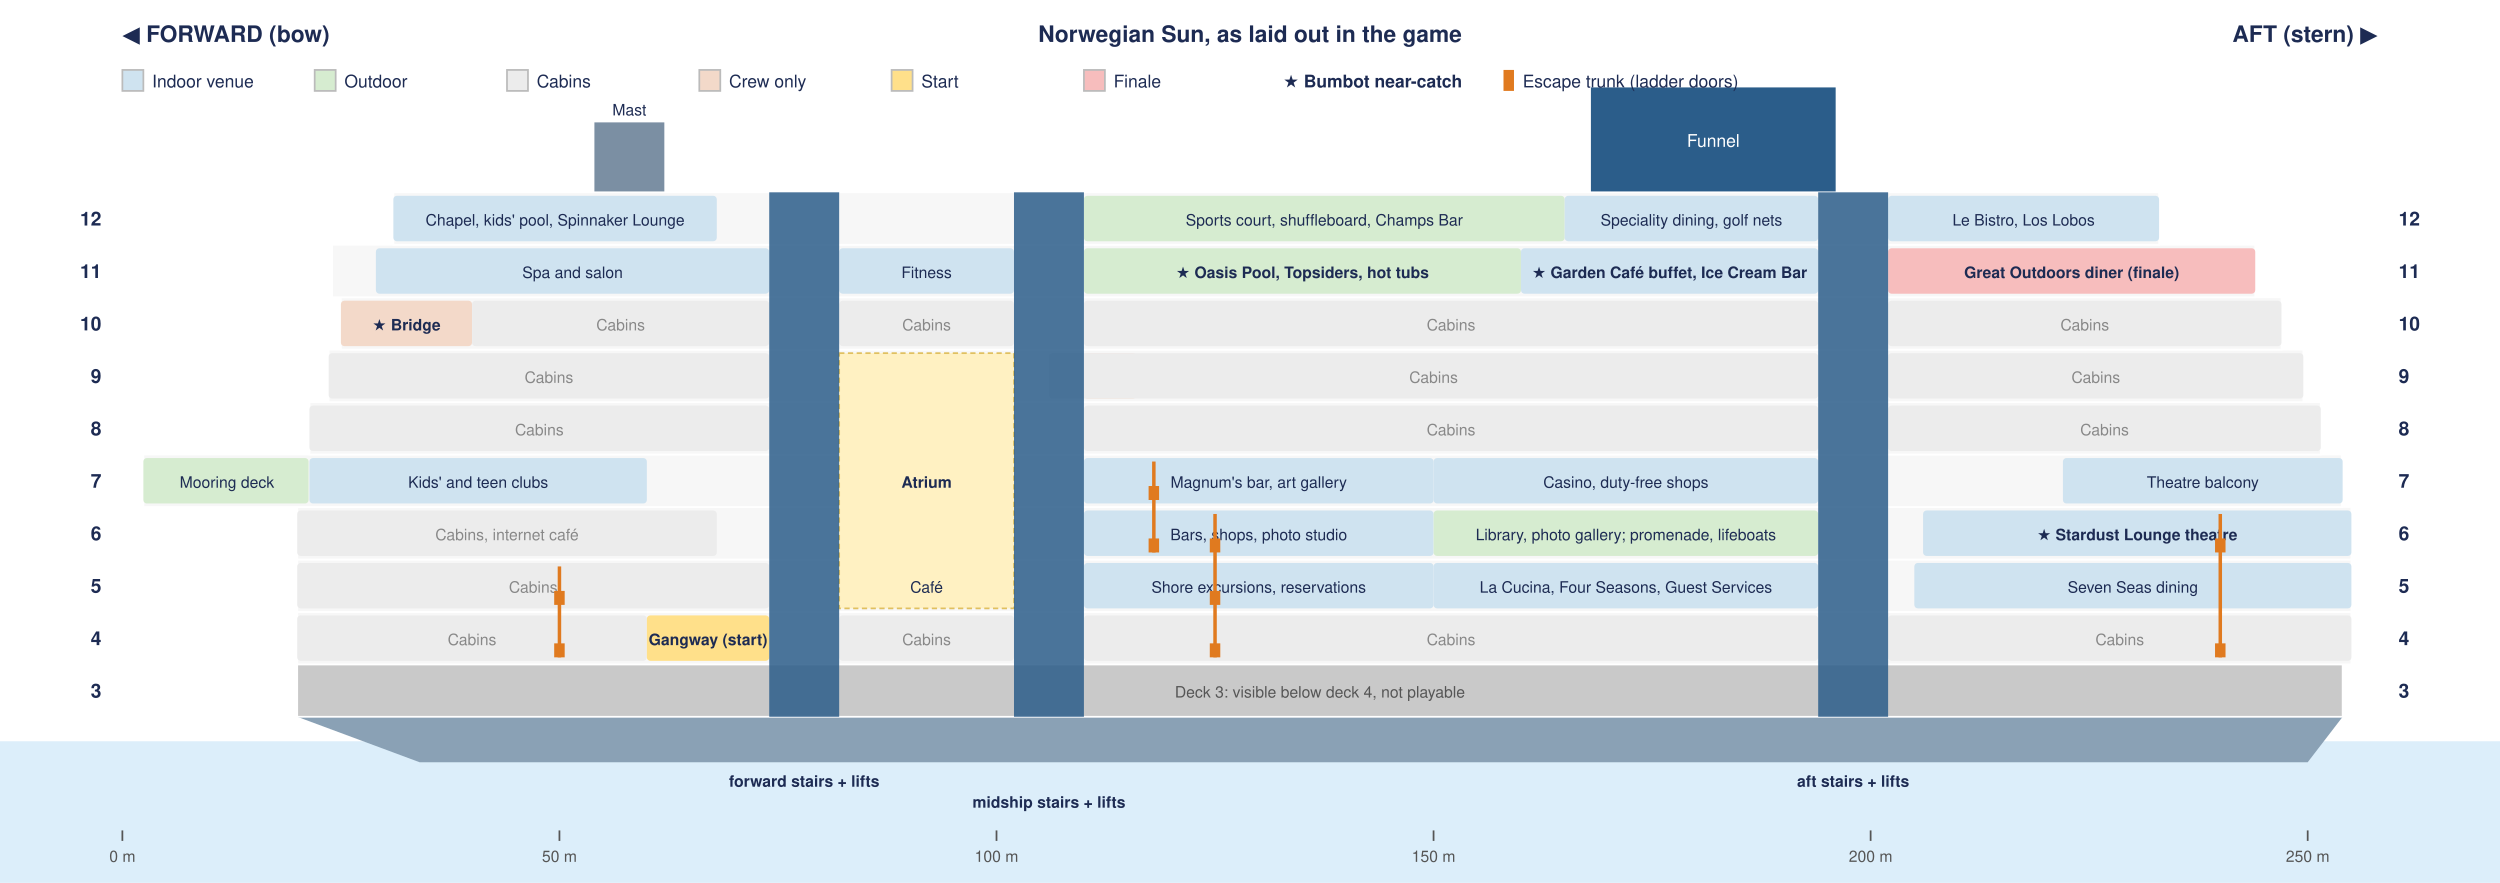
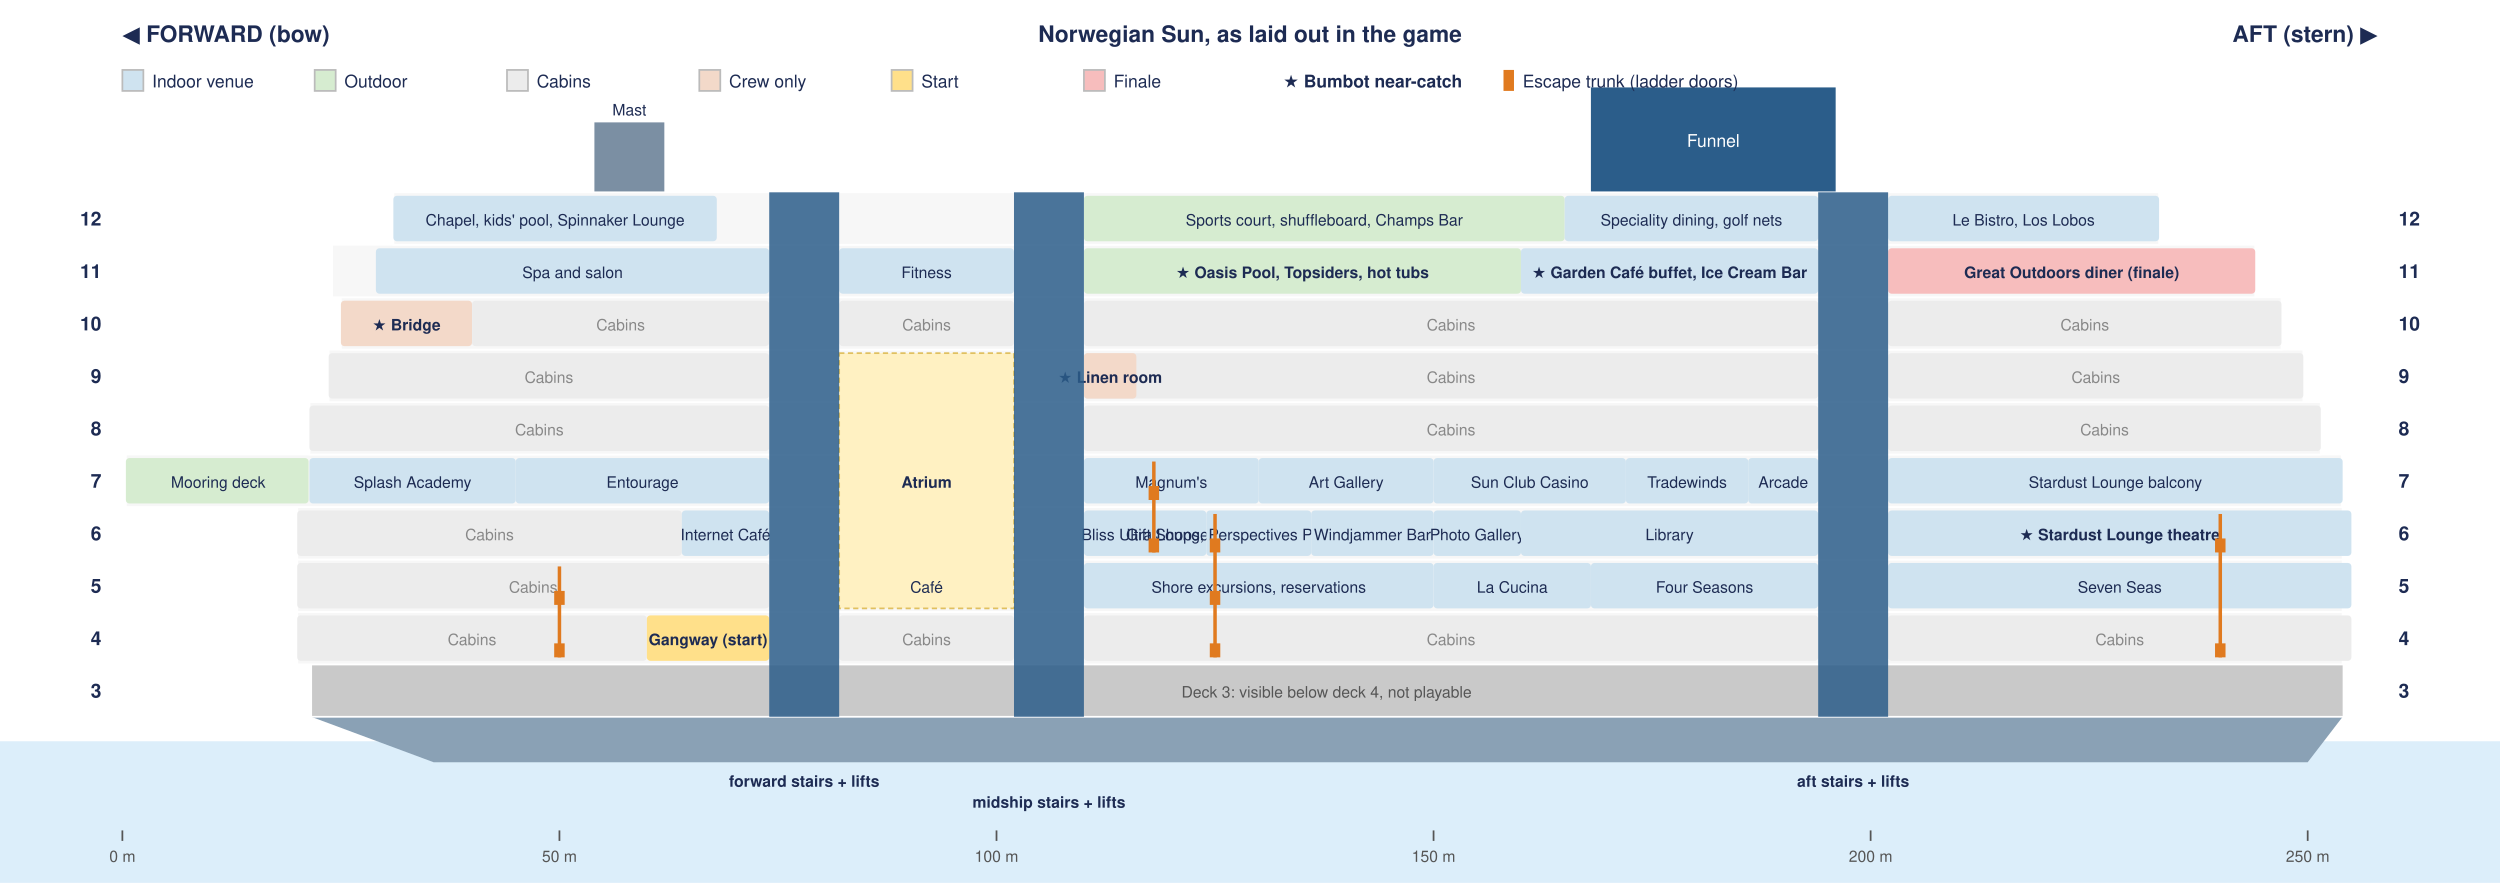
<svg xmlns="http://www.w3.org/2000/svg" width="1430" height="505" viewBox="0 0 1430 505" font-family="Helvetica, Arial, sans-serif">
  <rect width="1430" height="505" fill="#ffffff" />
  <rect x="0" y="424" width="1430" height="81" fill="#dceefa" />
-   <polygon points="170,410 1340,410 1320,436 240,436" fill="#8aa1b5" />
+   <polygon points="178,410 1340,410 1320,436 248,436" fill="#8aa1b5" />
  <rect x="910" y="50" width="140" height="60" fill="#2b5d8a" />
  <text x="980.0" y="84.0" font-size="10" text-anchor="middle" fill="#ffffff" font-weight="normal">Funnel</text>
  <rect x="340" y="70" width="40" height="40" fill="#7b8fa3" />
  <text x="360.0" y="66.0" font-size="9" text-anchor="middle" fill="#1d2b53" font-weight="normal">Mast</text>
-   <rect x="170" y="380" width="1170" height="30" fill="#c9c9c9" stroke="#ffffff" />
-   <text x="755.0" y="399.0" font-size="9" text-anchor="middle" fill="#555555" font-weight="normal">Deck 3: visible below deck 4, not playable</text>
+   <rect x="178" y="380" width="1162.5" height="30" fill="#c9c9c9" stroke="#ffffff" />
+   <text x="758.8" y="399.0" font-size="9" text-anchor="middle" fill="#555555" font-weight="normal">Deck 3: visible below deck 4, not playable</text>
  <text x="58.0" y="399.0" font-size="11" text-anchor="end" fill="#1d2b53" font-weight="bold">3</text>
  <text x="1372.0" y="399.0" font-size="11" text-anchor="start" fill="#1d2b53" font-weight="bold">3</text>
-   <rect x="170" y="350" width="1175" height="30" fill="#f7f7f7" stroke="#ffffff" />
+   <rect x="170" y="350" width="1170" height="30" fill="#f7f7f7" stroke="#ffffff" />
  <text x="58.0" y="369.0" font-size="11" text-anchor="end" fill="#1d2b53" font-weight="bold">4</text>
  <text x="1372.0" y="369.0" font-size="11" text-anchor="start" fill="#1d2b53" font-weight="bold">4</text>
-   <rect x="170" y="320" width="1175" height="30" fill="#f7f7f7" stroke="#ffffff" />
+   <rect x="170" y="320" width="1170" height="30" fill="#f7f7f7" stroke="#ffffff" />
  <text x="58.0" y="339.0" font-size="11" text-anchor="end" fill="#1d2b53" font-weight="bold">5</text>
  <text x="1372.0" y="339.0" font-size="11" text-anchor="start" fill="#1d2b53" font-weight="bold">5</text>
-   <rect x="170" y="290" width="1175" height="30" fill="#f7f7f7" stroke="#ffffff" />
+   <rect x="170" y="290" width="1170" height="30" fill="#f7f7f7" stroke="#ffffff" />
  <text x="58.0" y="309.0" font-size="11" text-anchor="end" fill="#1d2b53" font-weight="bold">6</text>
  <text x="1372.0" y="309.0" font-size="11" text-anchor="start" fill="#1d2b53" font-weight="bold">6</text>
-   <rect x="82" y="260" width="1257.5" height="30" fill="#f7f7f7" stroke="#ffffff" />
+   <rect x="72" y="260" width="1267.5" height="30" fill="#f7f7f7" stroke="#ffffff" />
  <text x="58.0" y="279.0" font-size="11" text-anchor="end" fill="#1d2b53" font-weight="bold">7</text>
  <text x="1372.0" y="279.0" font-size="11" text-anchor="start" fill="#1d2b53" font-weight="bold">7</text>
  <rect x="177" y="230" width="1150.5" height="30" fill="#f7f7f7" stroke="#ffffff" />
  <text x="58.0" y="249.0" font-size="11" text-anchor="end" fill="#1d2b53" font-weight="bold">8</text>
  <text x="1372.0" y="249.0" font-size="11" text-anchor="start" fill="#1d2b53" font-weight="bold">8</text>
  <rect x="188" y="200" width="1129.5" height="30" fill="#f7f7f7" stroke="#ffffff" />
  <text x="58.0" y="219.0" font-size="11" text-anchor="end" fill="#1d2b53" font-weight="bold">9</text>
  <text x="1372.0" y="219.0" font-size="11" text-anchor="start" fill="#1d2b53" font-weight="bold">9</text>
  <rect x="195" y="170" width="1110" height="30" fill="#f7f7f7" stroke="#ffffff" />
  <text x="58.0" y="189.0" font-size="11" text-anchor="end" fill="#1d2b53" font-weight="bold">10</text>
  <text x="1372.0" y="189.0" font-size="11" text-anchor="start" fill="#1d2b53" font-weight="bold">10</text>
  <rect x="190" y="140" width="1100" height="30" fill="#f7f7f7" stroke="#ffffff" />
  <text x="58.0" y="159.0" font-size="11" text-anchor="end" fill="#1d2b53" font-weight="bold">11</text>
  <text x="1372.0" y="159.0" font-size="11" text-anchor="start" fill="#1d2b53" font-weight="bold">11</text>
  <rect x="225" y="110" width="1010" height="30" fill="#f7f7f7" stroke="#ffffff" />
  <text x="58.0" y="129.0" font-size="11" text-anchor="end" fill="#1d2b53" font-weight="bold">12</text>
  <text x="1372.0" y="129.0" font-size="11" text-anchor="start" fill="#1d2b53" font-weight="bold">12</text>
  <rect x="225" y="112" width="185" height="26" rx="2" fill="#cfe3f0" />
  <text x="317.5" y="129.0" font-size="9" text-anchor="middle" fill="#1d2b53" font-weight="normal">Chapel, kids' pool, Spinnaker Lounge</text>
  <rect x="620" y="112" width="275" height="26" rx="2" fill="#d6ecd0" />
  <text x="757.5" y="129.0" font-size="9" text-anchor="middle" fill="#1d2b53" font-weight="normal">Sports court, shuffleboard, Champs Bar</text>
  <rect x="895" y="112" width="145" height="26" rx="2" fill="#cfe3f0" />
  <text x="967.5" y="129.0" font-size="9" text-anchor="middle" fill="#1d2b53" font-weight="normal">Speciality dining, golf nets</text>
  <rect x="1080" y="112" width="155" height="26" rx="2" fill="#cfe3f0" />
  <text x="1157.5" y="129.0" font-size="9" text-anchor="middle" fill="#1d2b53" font-weight="normal">Le Bistro, Los Lobos</text>
  <rect x="215" y="142" width="225" height="26" rx="2" fill="#cfe3f0" />
  <text x="327.5" y="159.0" font-size="9" text-anchor="middle" fill="#1d2b53" font-weight="normal">Spa and salon</text>
  <rect x="480" y="142" width="100" height="26" rx="2" fill="#cfe3f0" />
  <text x="530.0" y="159.0" font-size="9" text-anchor="middle" fill="#1d2b53" font-weight="normal">Fitness</text>
  <rect x="620" y="142" width="250" height="26" rx="2" fill="#d6ecd0" />
  <text x="745.0" y="159.0" font-size="9" text-anchor="middle" fill="#1d2b53" font-weight="bold">★ Oasis Pool, Topsiders, hot tubs</text>
  <rect x="870" y="142" width="170" height="26" rx="2" fill="#cfe3f0" />
  <text x="955.0" y="159.0" font-size="9" text-anchor="middle" fill="#1d2b53" font-weight="bold">★ Garden Café buffet, Ice Cream Bar</text>
  <rect x="1080" y="142" width="210" height="26" rx="2" fill="#f7bdbd" />
  <text x="1185.0" y="159.0" font-size="9" text-anchor="middle" fill="#1d2b53" font-weight="bold">Great Outdoors diner (finale)</text>
  <rect x="195" y="172" width="75" height="26" rx="2" fill="#f3d9c9" />
  <text x="232.5" y="189.0" font-size="9" text-anchor="middle" fill="#1d2b53" font-weight="bold">★ Bridge</text>
  <rect x="270" y="172" width="170" height="26" rx="2" fill="#ececec" />
  <text x="355.0" y="189.0" font-size="9" text-anchor="middle" fill="#888888" font-weight="normal">Cabins</text>
  <rect x="480" y="172" width="100" height="26" rx="2" fill="#ececec" />
  <text x="530.0" y="189.0" font-size="9" text-anchor="middle" fill="#888888" font-weight="normal">Cabins</text>
  <rect x="620" y="172" width="420" height="26" rx="2" fill="#ececec" />
  <text x="830.0" y="189.0" font-size="9" text-anchor="middle" fill="#888888" font-weight="normal">Cabins</text>
  <rect x="1080" y="172" width="225" height="26" rx="2" fill="#ececec" />
  <text x="1192.5" y="189.0" font-size="9" text-anchor="middle" fill="#888888" font-weight="normal">Cabins</text>
  <rect x="188" y="202" width="252.0" height="26" rx="2" fill="#ececec" />
  <text x="314.0" y="219.0" font-size="9" text-anchor="middle" fill="#888888" font-weight="normal">Cabins</text>
-   <rect x="620" y="202" width="30" height="26" rx="2" fill="#f3d9c9" />
-   <text x="635.0" y="219.0" font-size="9" text-anchor="middle" fill="#1d2b53" font-weight="bold">★ Linen room</text>
-   <rect x="600" y="202" width="440" height="26" rx="2" fill="#ececec" />
-   <text x="820.0" y="219.0" font-size="9" text-anchor="middle" fill="#888888" font-weight="normal">Cabins</text>
+   <rect x="620" y="202" width="420" height="26" rx="2" fill="#ececec" />
+   <text x="830.0" y="219.0" font-size="9" text-anchor="middle" fill="#888888" font-weight="normal">Cabins</text>
  <rect x="1080" y="202" width="237.5" height="26" rx="2" fill="#ececec" />
  <text x="1198.8" y="219.0" font-size="9" text-anchor="middle" fill="#888888" font-weight="normal">Cabins</text>
  <rect x="177" y="232" width="263.0" height="26" rx="2" fill="#ececec" />
  <text x="308.5" y="249.0" font-size="9" text-anchor="middle" fill="#888888" font-weight="normal">Cabins</text>
  <rect x="620" y="232" width="420" height="26" rx="2" fill="#ececec" />
  <text x="830.0" y="249.0" font-size="9" text-anchor="middle" fill="#888888" font-weight="normal">Cabins</text>
  <rect x="1080" y="232" width="247.5" height="26" rx="2" fill="#ececec" />
  <text x="1203.8" y="249.0" font-size="9" text-anchor="middle" fill="#888888" font-weight="normal">Cabins</text>
-   <rect x="82" y="262" width="94.5" height="26" rx="2" fill="#d6ecd0" />
-   <text x="129.8" y="279.0" font-size="9" text-anchor="middle" fill="#1d2b53" font-weight="normal">Mooring deck</text>
-   <rect x="177" y="262" width="193.0" height="26" rx="2" fill="#cfe3f0" />
-   <text x="273.5" y="279.0" font-size="9" text-anchor="middle" fill="#1d2b53" font-weight="normal">Kids' and teen clubs</text>
-   <rect x="620" y="262" width="200" height="26" rx="2" fill="#cfe3f0" />
-   <text x="720.0" y="279.0" font-size="9" text-anchor="middle" fill="#1d2b53" font-weight="normal">Magnum's bar, art gallery</text>
-   <rect x="820" y="262" width="220" height="26" rx="2" fill="#cfe3f0" />
-   <text x="930.0" y="279.0" font-size="9" text-anchor="middle" fill="#1d2b53" font-weight="normal">Casino, duty-free shops</text>
-   <rect x="1180" y="262" width="160" height="26" rx="2" fill="#cfe3f0" />
-   <text x="1260.0" y="279.0" font-size="9" text-anchor="middle" fill="#1d2b53" font-weight="normal">Theatre balcony</text>
-   <rect x="170" y="292" width="240" height="26" rx="2" fill="#ececec" />
-   <text x="290.0" y="309.0" font-size="9" text-anchor="middle" fill="#888888" font-weight="normal">Cabins, internet café</text>
-   <rect x="620" y="292" width="200" height="26" rx="2" fill="#cfe3f0" />
-   <text x="720.0" y="309.0" font-size="9" text-anchor="middle" fill="#1d2b53" font-weight="normal">Bars, shops, photo studio</text>
-   <rect x="820" y="292" width="220" height="26" rx="2" fill="#d6ecd0" />
-   <text x="930.0" y="309.0" font-size="9" text-anchor="middle" fill="#1d2b53" font-weight="normal">Library, photo gallery; promenade, lifeboats</text>
-   <rect x="1100" y="292" width="245" height="26" rx="2" fill="#cfe3f0" />
-   <text x="1222.5" y="309.0" font-size="9" text-anchor="middle" fill="#1d2b53" font-weight="bold">★ Stardust Lounge theatre</text>
+   <rect x="72" y="262" width="104.5" height="26" rx="2" fill="#d6ecd0" />
+   <text x="124.8" y="279.0" font-size="9" text-anchor="middle" fill="#1d2b53" font-weight="normal">Mooring deck</text>
+   <rect x="177" y="262" width="118.0" height="26" rx="2" fill="#cfe3f0" />
+   <text x="236.0" y="279.0" font-size="9" text-anchor="middle" fill="#1d2b53" font-weight="normal">Splash Academy</text>
+   <rect x="295" y="262" width="145" height="26" rx="2" fill="#cfe3f0" />
+   <text x="367.5" y="279.0" font-size="9" text-anchor="middle" fill="#1d2b53" font-weight="normal">Entourage</text>
+   <rect x="620" y="262" width="100" height="26" rx="2" fill="#cfe3f0" />
+   <text x="670.0" y="279.0" font-size="9" text-anchor="middle" fill="#1d2b53" font-weight="normal">Magnum's</text>
+   <rect x="720" y="262" width="100" height="26" rx="2" fill="#cfe3f0" />
+   <text x="770.0" y="279.0" font-size="9" text-anchor="middle" fill="#1d2b53" font-weight="normal">Art Gallery</text>
+   <rect x="820" y="262" width="110" height="26" rx="2" fill="#cfe3f0" />
+   <text x="875.0" y="279.0" font-size="9" text-anchor="middle" fill="#1d2b53" font-weight="normal">Sun Club Casino</text>
+   <rect x="930" y="262" width="70" height="26" rx="2" fill="#cfe3f0" />
+   <text x="965.0" y="279.0" font-size="9" text-anchor="middle" fill="#1d2b53" font-weight="normal">Tradewinds</text>
+   <rect x="1000" y="262" width="40" height="26" rx="2" fill="#cfe3f0" />
+   <text x="1020.0" y="279.0" font-size="9" text-anchor="middle" fill="#1d2b53" font-weight="normal">Arcade</text>
+   <rect x="1080" y="262" width="260" height="26" rx="2" fill="#cfe3f0" />
+   <text x="1210.0" y="279.0" font-size="9" text-anchor="middle" fill="#1d2b53" font-weight="normal">Stardust Lounge balcony</text>
+   <rect x="170" y="292" width="220" height="26" rx="2" fill="#ececec" />
+   <text x="280.0" y="309.0" font-size="9" text-anchor="middle" fill="#888888" font-weight="normal">Cabins</text>
+   <rect x="390" y="292" width="50" height="26" rx="2" fill="#cfe3f0" />
+   <text x="415.0" y="309.0" font-size="9" text-anchor="middle" fill="#1d2b53" font-weight="normal">Internet Café</text>
+   <rect x="620" y="292" width="70" height="26" rx="2" fill="#cfe3f0" />
+   <text x="655.0" y="309.0" font-size="9" text-anchor="middle" fill="#1d2b53" font-weight="normal">Bliss Ultra Lounge</text>
+   <rect x="690" y="292" width="60" height="26" rx="2" fill="#cfe3f0" />
+   <text x="720.0" y="309.0" font-size="9" text-anchor="middle" fill="#1d2b53" font-weight="normal">Gift Shops, Perspectives Photo Studio</text>
+   <rect x="750" y="292" width="70" height="26" rx="2" fill="#cfe3f0" />
+   <text x="785.0" y="309.0" font-size="9" text-anchor="middle" fill="#1d2b53" font-weight="normal">Windjammer Bar</text>
+   <rect x="820" y="292" width="50" height="26" rx="2" fill="#cfe3f0" />
+   <text x="845.0" y="309.0" font-size="9" text-anchor="middle" fill="#1d2b53" font-weight="normal">Photo Gallery</text>
+   <rect x="870" y="292" width="170" height="26" rx="2" fill="#cfe3f0" />
+   <text x="955.0" y="309.0" font-size="9" text-anchor="middle" fill="#1d2b53" font-weight="normal">Library</text>
+   <rect x="1080" y="292" width="265" height="26" rx="2" fill="#cfe3f0" />
+   <text x="1212.5" y="309.0" font-size="9" text-anchor="middle" fill="#1d2b53" font-weight="bold">★ Stardust Lounge theatre</text>
  <rect x="170" y="322" width="270" height="26" rx="2" fill="#ececec" />
  <text x="305.0" y="339.0" font-size="9" text-anchor="middle" fill="#888888" font-weight="normal">Cabins</text>
  <rect x="620" y="322" width="200" height="26" rx="2" fill="#cfe3f0" />
  <text x="720.0" y="339.0" font-size="9" text-anchor="middle" fill="#1d2b53" font-weight="normal">Shore excursions, reservations</text>
-   <rect x="820" y="322" width="220" height="26" rx="2" fill="#cfe3f0" />
-   <text x="930.0" y="339.0" font-size="9" text-anchor="middle" fill="#1d2b53" font-weight="normal">La Cucina, Four Seasons, Guest Services</text>
-   <rect x="1095" y="322" width="250" height="26" rx="2" fill="#cfe3f0" />
-   <text x="1220.0" y="339.0" font-size="9" text-anchor="middle" fill="#1d2b53" font-weight="normal">Seven Seas dining</text>
+   <rect x="820" y="322" width="90" height="26" rx="2" fill="#cfe3f0" />
+   <text x="865.0" y="339.0" font-size="9" text-anchor="middle" fill="#1d2b53" font-weight="normal">La Cucina</text>
+   <rect x="910" y="322" width="130" height="26" rx="2" fill="#cfe3f0" />
+   <text x="975.0" y="339.0" font-size="9" text-anchor="middle" fill="#1d2b53" font-weight="normal">Four Seasons</text>
+   <rect x="1080" y="322" width="265" height="26" rx="2" fill="#cfe3f0" />
+   <text x="1212.5" y="339.0" font-size="9" text-anchor="middle" fill="#1d2b53" font-weight="normal">Seven Seas</text>
  <rect x="170" y="352" width="200" height="26" rx="2" fill="#ececec" />
  <text x="270.0" y="369.0" font-size="9" text-anchor="middle" fill="#888888" font-weight="normal">Cabins</text>
  <rect x="370" y="352" width="70" height="26" rx="2" fill="#ffe08a" />
  <text x="405.0" y="369.0" font-size="9" text-anchor="middle" fill="#1d2b53" font-weight="bold">Gangway (start)</text>
  <rect x="480" y="352" width="100" height="26" rx="2" fill="#ececec" />
  <text x="530.0" y="369.0" font-size="9" text-anchor="middle" fill="#888888" font-weight="normal">Cabins</text>
  <rect x="620" y="352" width="420" height="26" rx="2" fill="#ececec" />
  <text x="830.0" y="369.0" font-size="9" text-anchor="middle" fill="#888888" font-weight="normal">Cabins</text>
  <rect x="1080" y="352" width="265" height="26" rx="2" fill="#ececec" />
  <text x="1212.5" y="369.0" font-size="9" text-anchor="middle" fill="#888888" font-weight="normal">Cabins</text>
+   <rect x="620" y="202" width="30" height="26" rx="2" fill="#f3d9c9" />
+   <text x="635.0" y="219.0" font-size="9" text-anchor="middle" fill="#1d2b53" font-weight="bold">★ Linen room</text>
  <rect x="480" y="202" width="100" height="146" fill="#fff1c2" stroke="#e0c060" stroke-dasharray="3,2" />
  <text x="530.0" y="279.0" font-size="9" text-anchor="middle" fill="#1d2b53" font-weight="bold">Atrium</text>
  <text x="530.0" y="339.0" font-size="9" text-anchor="middle" fill="#1d2b53" font-weight="normal">Café</text>
  <rect x="440" y="110" width="40" height="300" fill="#2b5d8a" opacity="0.85" />
  <text x="460.0" y="450.0" font-size="9" text-anchor="middle" fill="#1d2b53" font-weight="bold">forward stairs + lifts</text>
  <rect x="580" y="110" width="40" height="300" fill="#2b5d8a" opacity="0.85" />
  <text x="600.0" y="462.0" font-size="9" text-anchor="middle" fill="#1d2b53" font-weight="bold">midship stairs + lifts</text>
  <rect x="1040" y="110" width="40" height="300" fill="#2b5d8a" opacity="0.85" />
  <text x="1060.0" y="450.0" font-size="9" text-anchor="middle" fill="#1d2b53" font-weight="bold">aft stairs + lifts</text>
  <line x1="320.0" y1="324" x2="320.0" y2="376" stroke="#e07a1f" stroke-width="2" />
  <rect x="317.0" y="368" width="6" height="8" fill="#e07a1f" />
  <rect x="317.0" y="338" width="6" height="8" fill="#e07a1f" />
  <line x1="695.0" y1="294" x2="695.0" y2="376" stroke="#e07a1f" stroke-width="2" />
  <rect x="692.0" y="368" width="6" height="8" fill="#e07a1f" />
  <rect x="692.0" y="338" width="6" height="8" fill="#e07a1f" />
  <rect x="692.0" y="308" width="6" height="8" fill="#e07a1f" />
  <line x1="1270.0" y1="294" x2="1270.0" y2="376" stroke="#e07a1f" stroke-width="2" />
  <rect x="1267.0" y="368" width="6" height="8" fill="#e07a1f" />
  <rect x="1267.0" y="308" width="6" height="8" fill="#e07a1f" />
  <line x1="660.0" y1="264" x2="660.0" y2="316" stroke="#e07a1f" stroke-width="2" />
  <rect x="657.0" y="308" width="6" height="8" fill="#e07a1f" />
  <rect x="657.0" y="278" width="6" height="8" fill="#e07a1f" />
  <text x="70.0" y="24.0" font-size="13" text-anchor="start" fill="#1d2b53" font-weight="bold">◀ FORWARD (bow)</text>
  <text x="1360.0" y="24.0" font-size="13" text-anchor="end" fill="#1d2b53" font-weight="bold">AFT (stern) ▶</text>
  <text x="715.0" y="24.0" font-size="13" text-anchor="middle" fill="#1d2b53" font-weight="bold">Norwegian Sun, as laid out in the game</text>
  <line x1="70" y1="475" x2="70" y2="481" stroke="#555" />
  <text x="70.0" y="493.0" font-size="9" text-anchor="middle" fill="#555555" font-weight="normal">0 m</text>
  <line x1="320" y1="475" x2="320" y2="481" stroke="#555" />
  <text x="320.0" y="493.0" font-size="9" text-anchor="middle" fill="#555555" font-weight="normal">50 m</text>
  <line x1="570" y1="475" x2="570" y2="481" stroke="#555" />
  <text x="570.0" y="493.0" font-size="9" text-anchor="middle" fill="#555555" font-weight="normal">100 m</text>
  <line x1="820" y1="475" x2="820" y2="481" stroke="#555" />
  <text x="820.0" y="493.0" font-size="9" text-anchor="middle" fill="#555555" font-weight="normal">150 m</text>
  <line x1="1070" y1="475" x2="1070" y2="481" stroke="#555" />
  <text x="1070.0" y="493.0" font-size="9" text-anchor="middle" fill="#555555" font-weight="normal">200 m</text>
  <line x1="1320" y1="475" x2="1320" y2="481" stroke="#555" />
  <text x="1320.0" y="493.0" font-size="9" text-anchor="middle" fill="#555555" font-weight="normal">250 m</text>
  <rect x="70" y="40" width="12" height="12" fill="#cfe3f0" stroke="#bbb" />
  <text x="87.0" y="50.0" font-size="10" text-anchor="start" fill="#1d2b53" font-weight="normal">Indoor venue</text>
  <rect x="180" y="40" width="12" height="12" fill="#d6ecd0" stroke="#bbb" />
  <text x="197.0" y="50.0" font-size="10" text-anchor="start" fill="#1d2b53" font-weight="normal">Outdoor</text>
  <rect x="290" y="40" width="12" height="12" fill="#ececec" stroke="#bbb" />
  <text x="307.0" y="50.0" font-size="10" text-anchor="start" fill="#1d2b53" font-weight="normal">Cabins</text>
  <rect x="400" y="40" width="12" height="12" fill="#f3d9c9" stroke="#bbb" />
  <text x="417.0" y="50.0" font-size="10" text-anchor="start" fill="#1d2b53" font-weight="normal">Crew only</text>
  <rect x="510" y="40" width="12" height="12" fill="#ffe08a" stroke="#bbb" />
  <text x="527.0" y="50.0" font-size="10" text-anchor="start" fill="#1d2b53" font-weight="normal">Start</text>
  <rect x="620" y="40" width="12" height="12" fill="#f7bdbd" stroke="#bbb" />
  <text x="637.0" y="50.0" font-size="10" text-anchor="start" fill="#1d2b53" font-weight="normal">Finale</text>
  <text x="734.0" y="50.0" font-size="10" text-anchor="start" fill="#1d2b53" font-weight="bold">★ Bumbot near-catch</text>
  <rect x="860" y="40" width="6" height="12" fill="#e07a1f" />
  <text x="871.0" y="50.0" font-size="10" text-anchor="start" fill="#1d2b53" font-weight="normal">Escape trunk (ladder doors)</text>
</svg>
